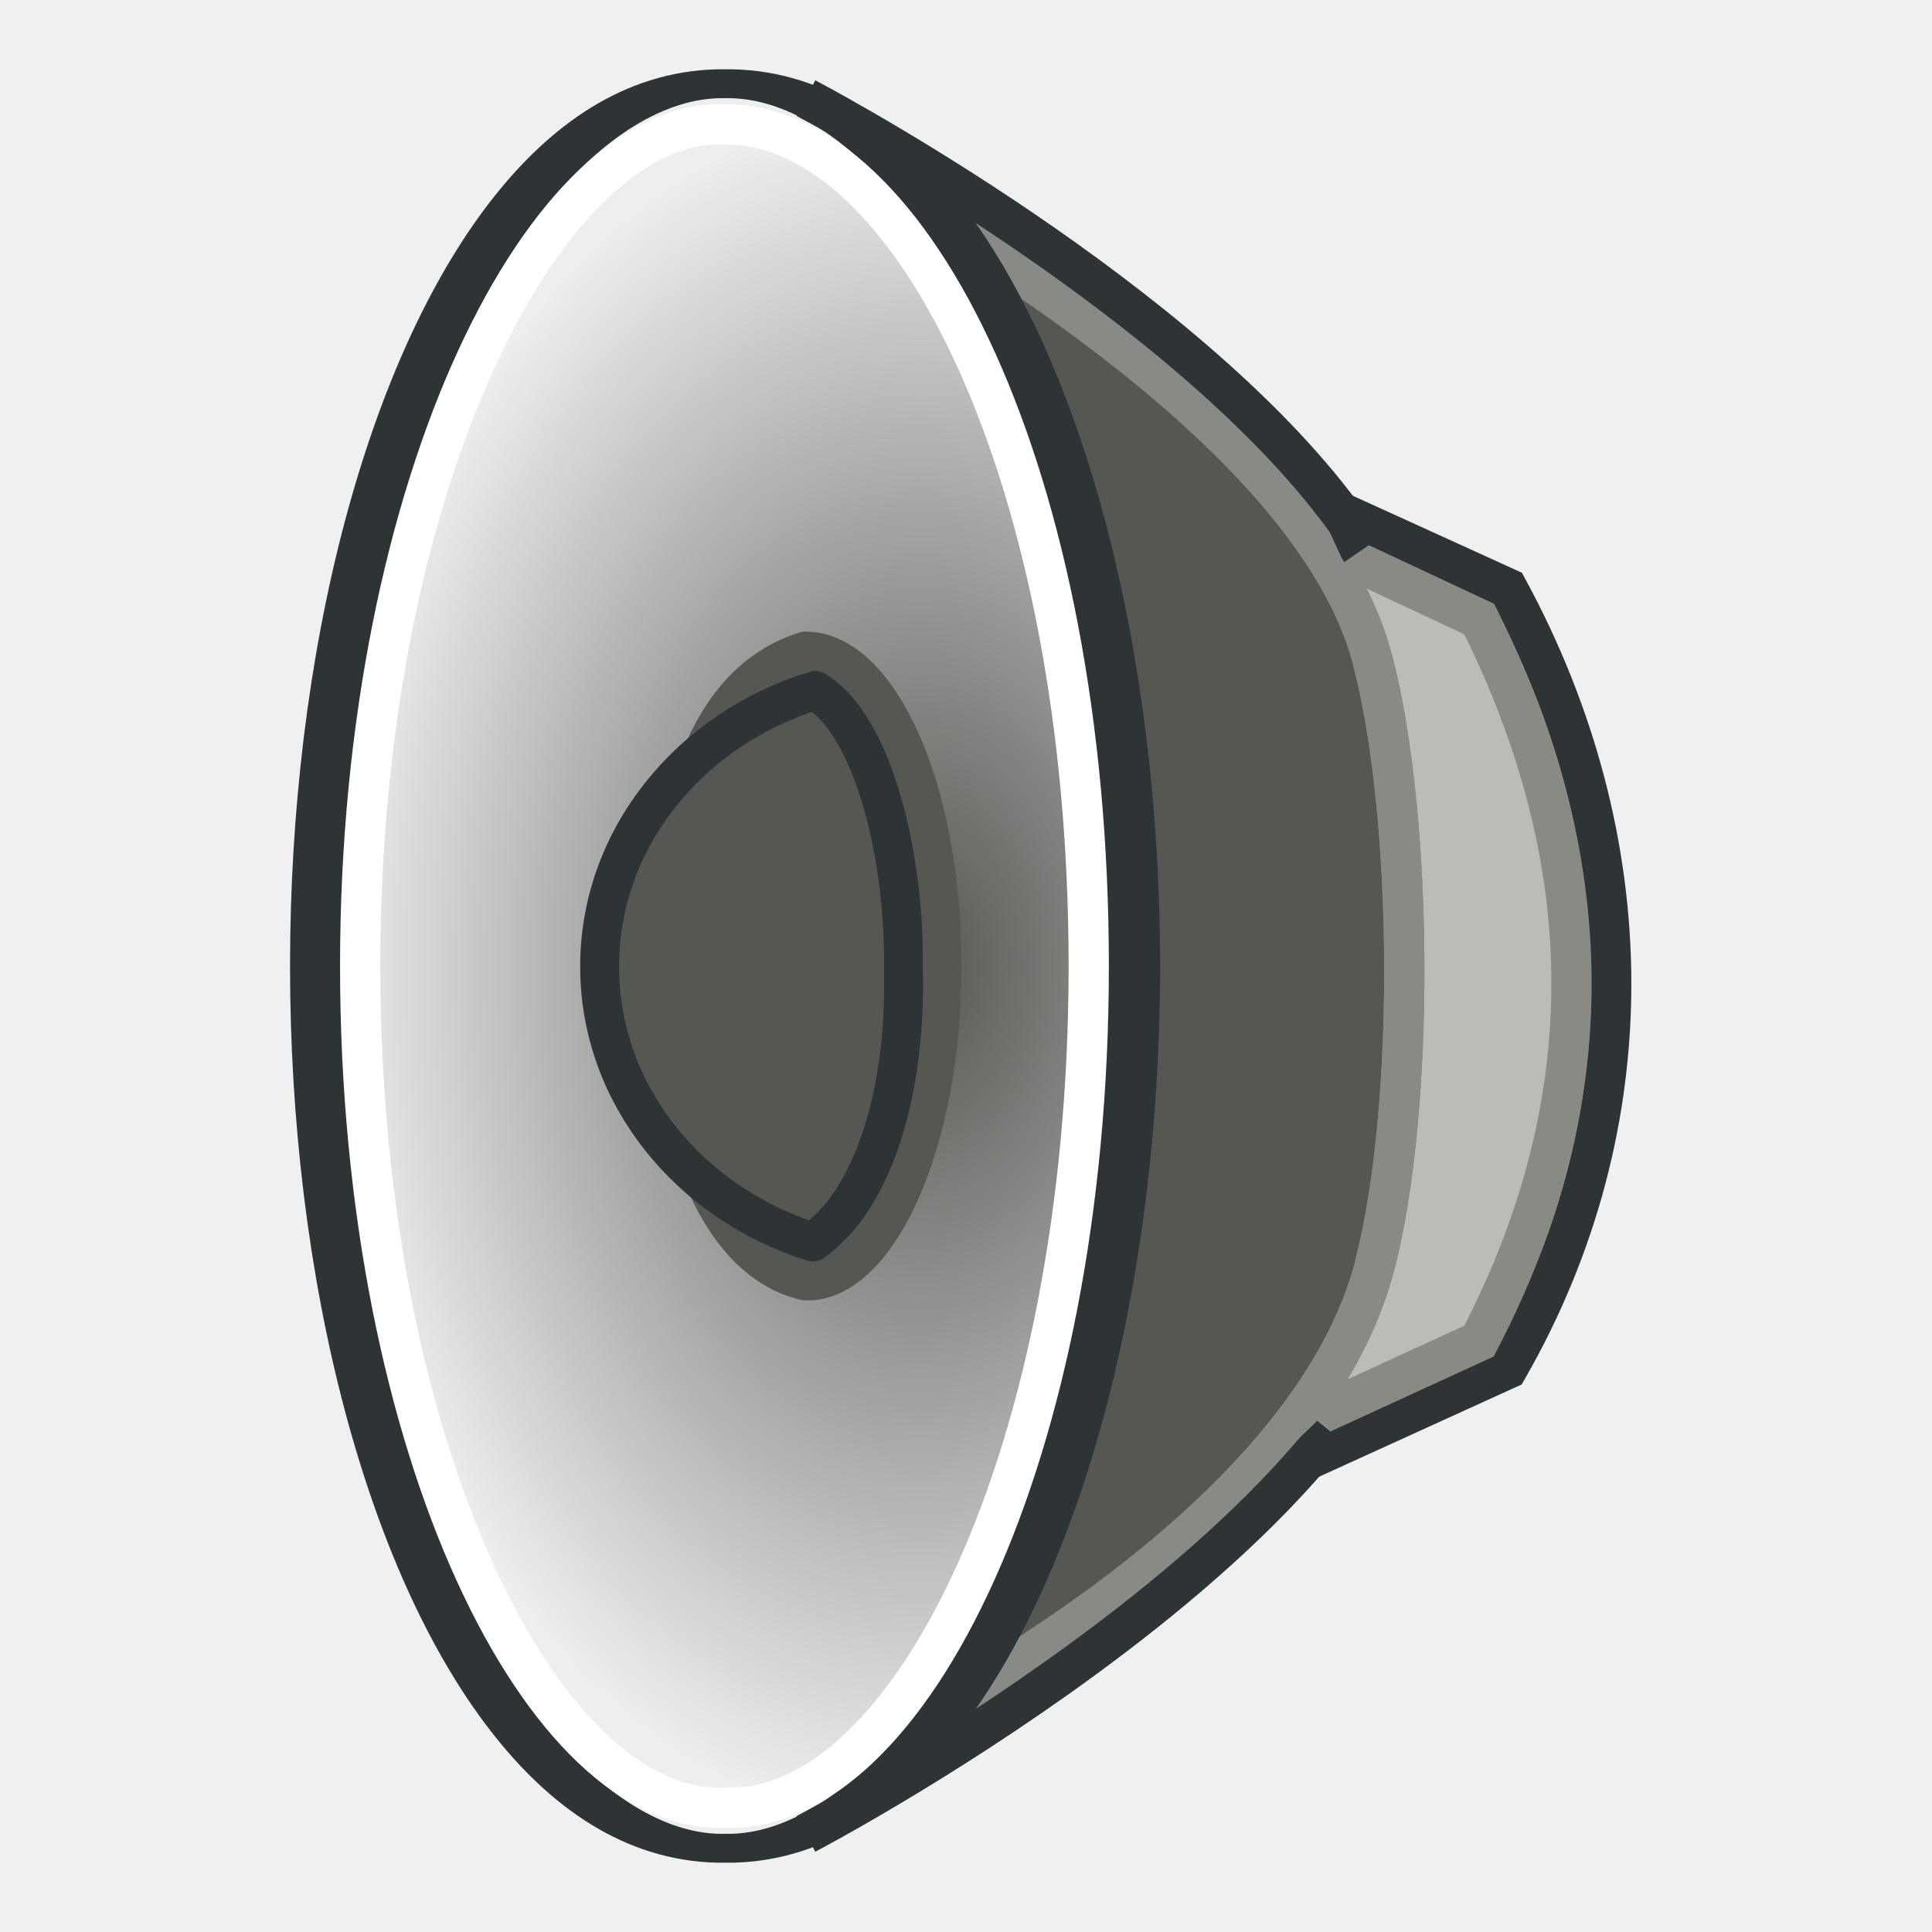
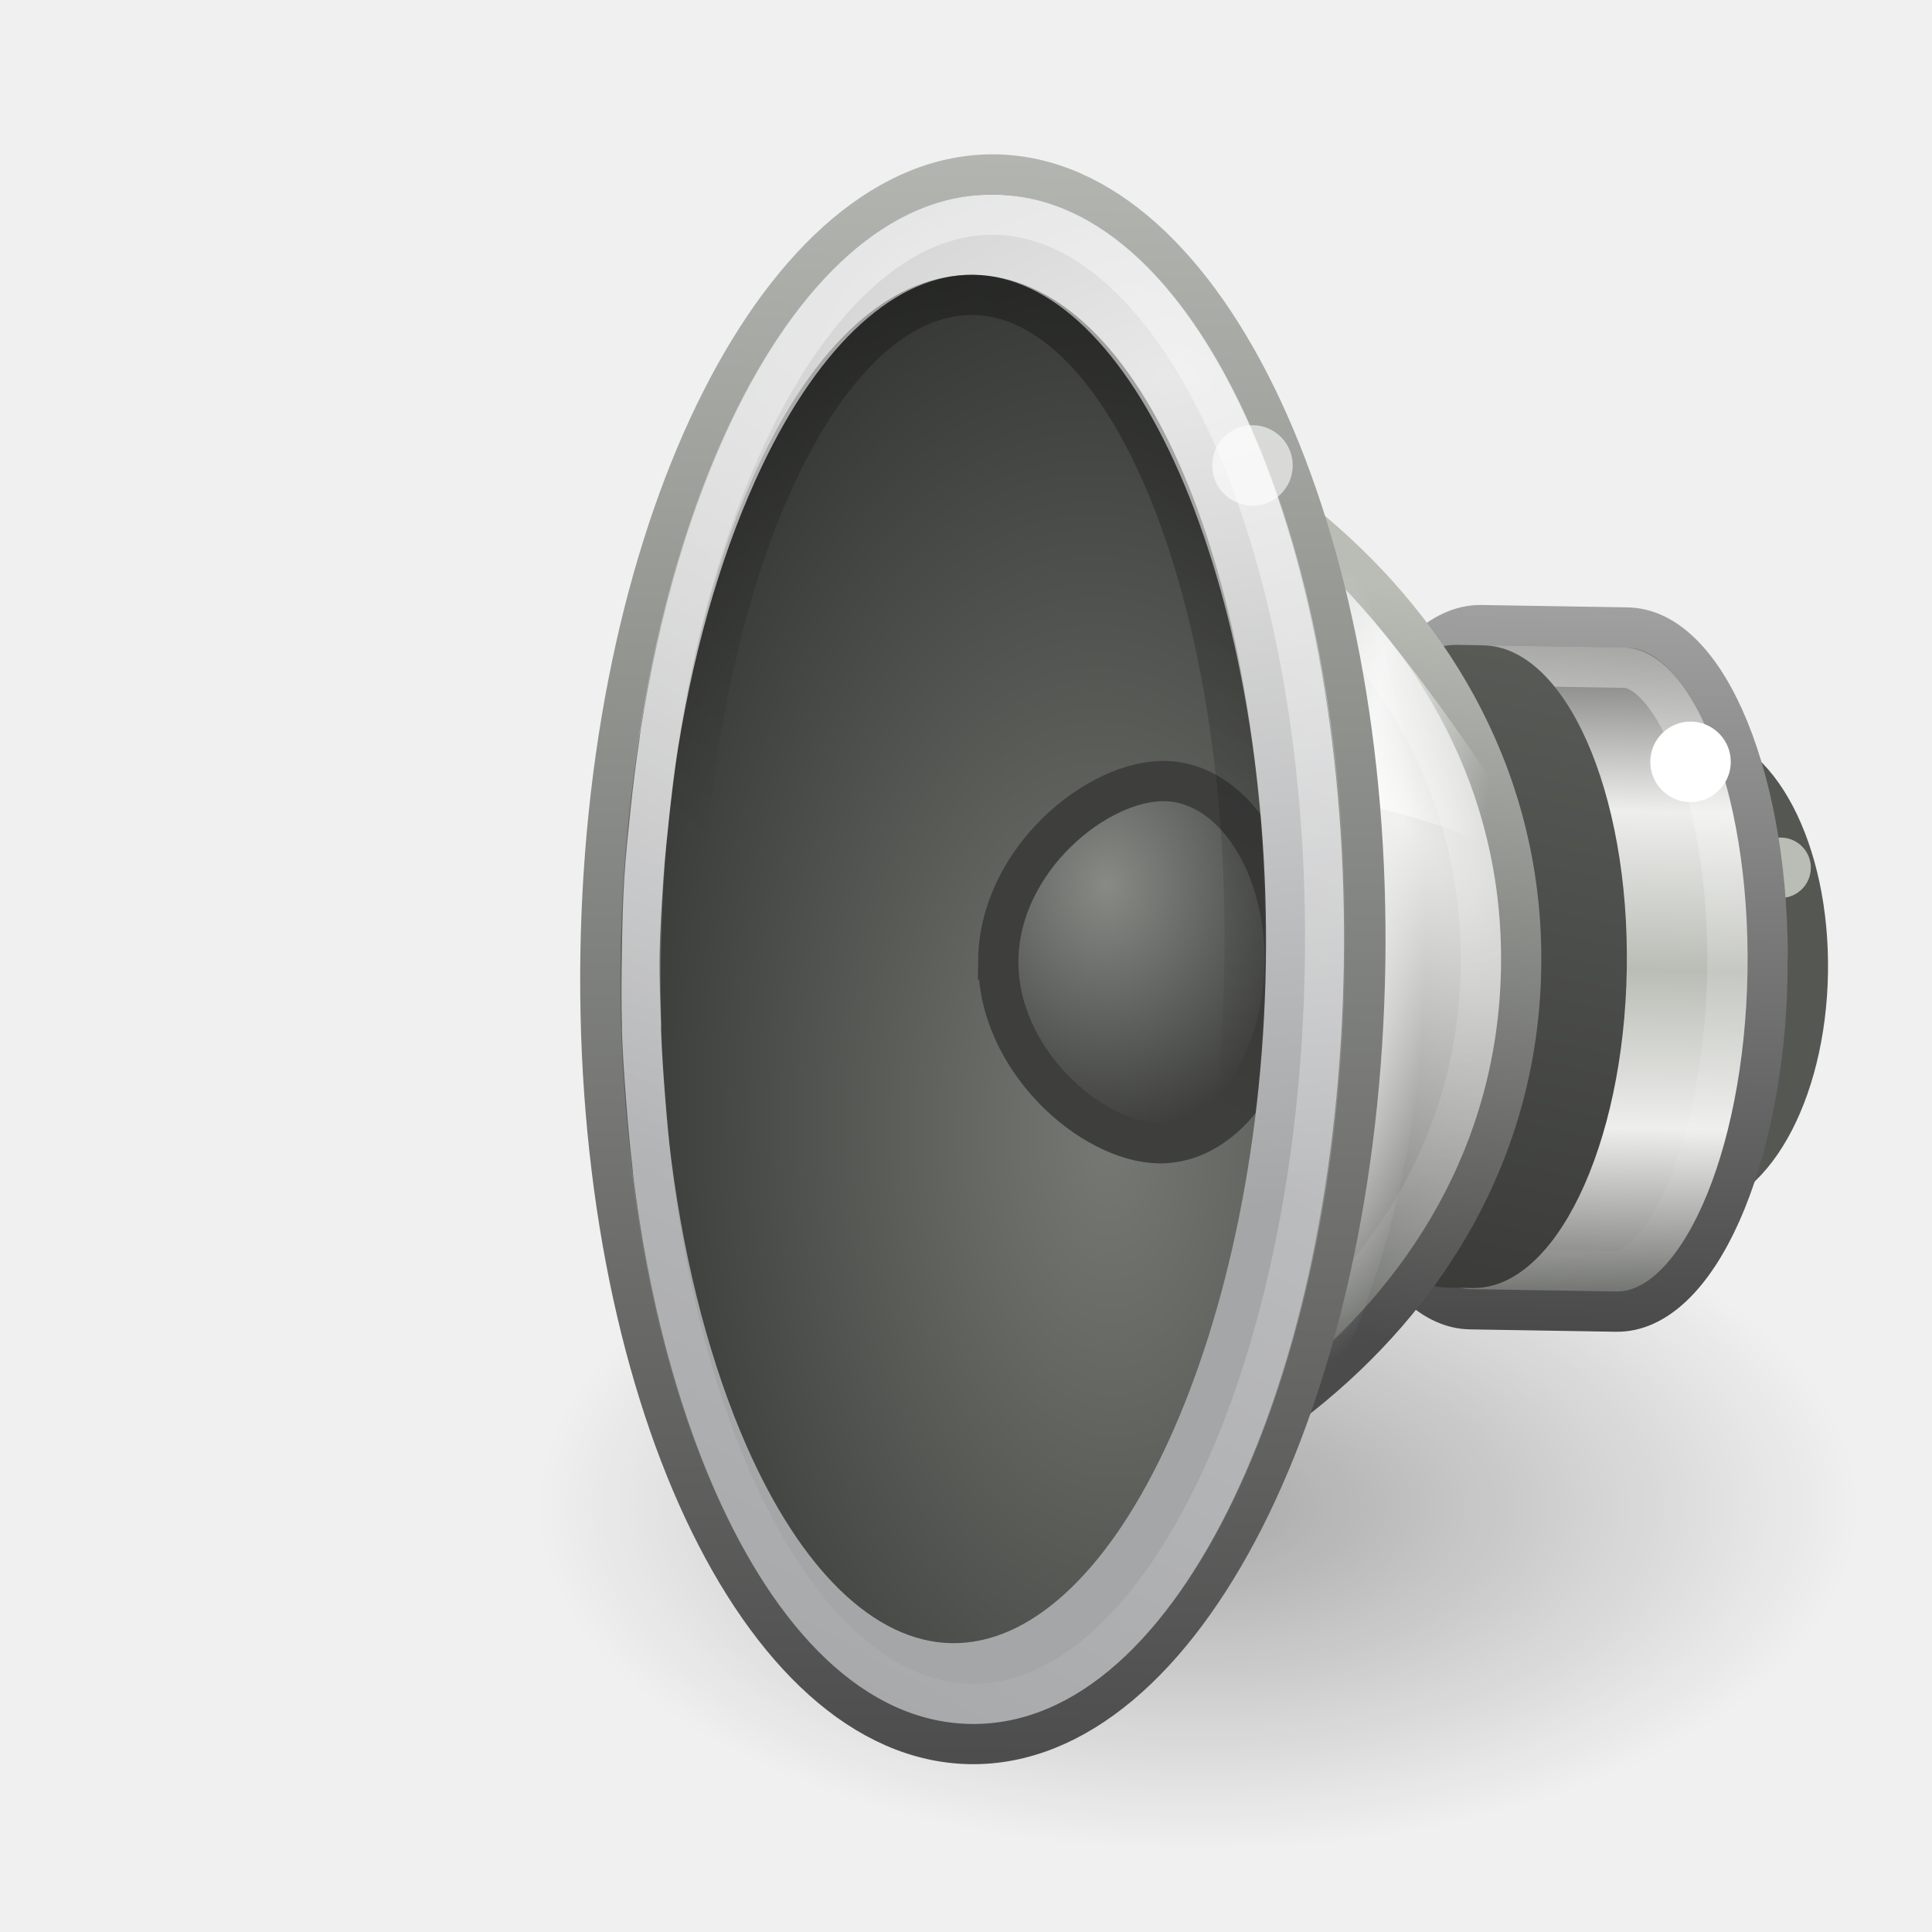
- <svg xmlns="http://www.w3.org/2000/svg" xmlns:xlink="http://www.w3.org/1999/xlink" width="48" height="48" id="svg2643" version="1.0">
-   <defs id="defs2645">
-     <linearGradient id="linearGradient4389">
-       <stop style="stop-color:#555753;stop-opacity:1;" offset="0" id="stop4391" />
-       <stop id="stop4393" offset="1" style="stop-color:#eeeeec;stop-opacity:1;" />
+ <svg xmlns="http://www.w3.org/2000/svg" xmlns:xlink="http://www.w3.org/1999/xlink" viewBox="0 0 48 48" id="svg6476" height="48" width="48" version="1.0">
+   <defs id="defs6478">
+     <linearGradient id="linearGradient17123">
+       <stop offset="0" style="stop-color:#000000;stop-opacity:1" id="stop17125" />
+       <stop offset="1" style="stop-color:#000000;stop-opacity:0" id="stop17127" />
    </linearGradient>
-     <linearGradient id="linearGradient4325">
-       <stop id="stop4327" offset="0" style="stop-color:#2e3436;stop-opacity:1;" />
-       <stop style="stop-color:#eeeeec;stop-opacity:1;" offset="1" id="stop4329" />
+     <linearGradient id="linearGradient6700">
+       <stop offset="0" style="stop-color:#ffffff;stop-opacity:1" id="stop6702" />
+       <stop offset="1" style="stop-color:#ffffff;stop-opacity:0" id="stop6704" />
    </linearGradient>
-     <linearGradient id="linearGradient21608">
-       <stop style="stop-color:#888a85;stop-opacity:1" offset="0" id="stop21610" />
-       <stop style="stop-color:#2e3436;stop-opacity:1" offset="1" id="stop21612" />
+     <linearGradient id="linearGradient6628">
+       <stop offset="0" style="stop-color:#000000;stop-opacity:1" id="stop6630" />
+       <stop offset="1" style="stop-color:#000000;stop-opacity:0" id="stop6632" />
    </linearGradient>
-     <linearGradient id="linearGradient15341">
-       <stop style="stop-color:#888a85;stop-opacity:1" offset="0" id="stop15343" />
-       <stop style="stop-color:#555753;stop-opacity:1" offset="1" id="stop15345" />
+     <linearGradient id="linearGradient3844">
+       <stop offset="0" style="stop-color:#e8e8e8;stop-opacity:1" id="stop3846" />
+       <stop offset="1" style="stop-color:#a5a6a8;stop-opacity:1" id="stop3848" />
    </linearGradient>
-     <linearGradient id="linearGradient6371">
-       <stop style="stop-color:#888a85;stop-opacity:1" offset="0" id="stop6373" />
-       <stop style="stop-color:#d3d7cf;stop-opacity:1;" offset="1" id="stop6375" />
+     <linearGradient id="linearGradient6589-510-471-936">
+       <stop offset="0" style="stop-color:#878a85;stop-opacity:1" id="stop5849" />
+       <stop offset="1" style="stop-color:#3e3f3d;stop-opacity:1" id="stop5851" />
    </linearGradient>
-     <linearGradient id="linearGradient10872">
-       <stop id="stop10874" offset="0" style="stop-color:#888a85;stop-opacity:1" />
-       <stop style="stop-color:#9e9e92;stop-opacity:1;" offset="0.253" id="stop10876" />
-       <stop id="stop10878" offset="1" style="stop-color:#555753;stop-opacity:1" />
+     <linearGradient id="linearGradient6643">
+       <stop offset="0" style="stop-color:#4c4c4c;stop-opacity:1" id="stop6645" />
+       <stop offset="1" style="stop-color:#d3d7cf;stop-opacity:1" id="stop6647" />
    </linearGradient>
-     <linearGradient id="linearGradient5254">
-       <stop id="stop5256" offset="0" style="stop-color:#707469;stop-opacity:1;" />
-       <stop id="stop5258" offset="1" style="stop-color:#2e3335;stop-opacity:1;" />
+     <linearGradient id="linearGradient4718">
+       <stop offset="0" style="stop-color:#767973;stop-opacity:1" id="stop4720" />
+       <stop offset="1" style="stop-color:#202120;stop-opacity:1" id="stop4722" />
    </linearGradient>
-     <linearGradient id="linearGradient10055">
-       <stop style="stop-color:#bebebe;stop-opacity:1;" offset="0" id="stop10057" />
-       <stop id="stop10061" offset="0.375" style="stop-color:#e8e8e8;stop-opacity:1;" />
-       <stop style="stop-color:#5c5c5c;stop-opacity:1;" offset="1" id="stop10059" />
+     <linearGradient id="linearGradient6573">
+       <stop offset="0" style="stop-color:#ffffff;stop-opacity:1" id="stop6575" />
+       <stop offset="1" style="stop-color:#ffffff;stop-opacity:0" id="stop6577" />
    </linearGradient>
-     <linearGradient id="linearGradient4841">
-       <stop id="stop4843" offset="0" style="stop-color:#babdb6;stop-opacity:1;" />
-       <stop style="stop-color:#fcaf3e;stop-opacity:0.941;" offset="0" id="stop4845" />
-       <stop id="stop4847" offset="1" style="stop-color:#babdb6;stop-opacity:1;" />
-       <stop style="stop-color:#eeeeec;stop-opacity:1;" offset="1" id="stop4849" />
+     <linearGradient id="linearGradient6379">
+       <stop offset="0" style="stop-color:#ffffff;stop-opacity:0" id="stop6381" />
+       <stop offset="0.5" style="stop-color:#ffffff;stop-opacity:1" id="stop21606" />
+       <stop offset="1" style="stop-color:#ffffff;stop-opacity:0" id="stop6383" />
    </linearGradient>
-     <linearGradient id="linearGradient4809">
-       <stop style="stop-color:#babdb6;stop-opacity:1;" offset="0" id="stop4811" />
-       <stop id="stop4813" offset="0" style="stop-color:#ad7fa8;stop-opacity:1;" />
-       <stop style="stop-color:#babdb6;stop-opacity:1;" offset="1" id="stop4815" />
-       <stop id="stop4817" offset="1" style="stop-color:#eeeeec;stop-opacity:1;" />
+     <linearGradient id="linearGradient6651">
+       <stop offset="0" style="stop-color:#ffffff;stop-opacity:1" id="stop6653" />
+       <stop offset="1" style="stop-color:#ffffff;stop-opacity:0" id="stop6655" />
    </linearGradient>
-     <linearGradient id="linearGradient3345">
-       <stop id="stop3347" offset="0" style="stop-color:#babdb6;stop-opacity:1;" />
-       <stop style="stop-color:#729fcf;stop-opacity:1;" offset="0" id="stop3351" />
-       <stop id="stop3355" offset="1" style="stop-color:#babdb6;stop-opacity:1;" />
-       <stop style="stop-color:#eeeeec;stop-opacity:1;" offset="1" id="stop3349" />
+     <linearGradient id="linearGradient5292">
+       <stop offset="0" style="stop-color:#4b4b4b;stop-opacity:1" id="stop5294" />
+       <stop offset="1" style="stop-color:#babdb6;stop-opacity:1" id="stop5296" />
    </linearGradient>
-     <linearGradient id="linearGradient3223">
-       <stop style="stop-color:#eeeeec;stop-opacity:1;" offset="0" id="stop3225" />
-       <stop style="stop-color:#babdb6;stop-opacity:1;" offset="1" id="stop3227" />
+     <linearGradient id="linearGradient6633">
+       <stop offset="0" style="stop-color:#eeeeec;stop-opacity:1" id="stop6635" />
+       <stop offset="1" style="stop-color:#61635f;stop-opacity:1" id="stop6637" />
    </linearGradient>
-     <linearGradient id="linearGradient3503">
-       <stop style="stop-color:#babdb6;stop-opacity:1;" offset="0" id="stop3239" />
-       <stop id="stop3507" offset="1" style="stop-color:#eeeeec;stop-opacity:1;" />
+     <linearGradient id="linearGradient6546-397-668-696-989">
+       <stop offset="0" style="stop-color:#383937;stop-opacity:1" id="stop4870" />
+       <stop offset="1" style="stop-color:#595b57;stop-opacity:1" id="stop4872" />
    </linearGradient>
-     <radialGradient xlink:href="#linearGradient3503" id="radialGradient3501" cx="22.276" cy="32.249" fx="22.276" fy="32.249" r="20.319" gradientTransform="matrix(1,0,0,0.2366258,0,24.61794)" gradientUnits="userSpaceOnUse" />
-     <radialGradient xlink:href="#linearGradient3503" id="radialGradient3500" gradientUnits="userSpaceOnUse" gradientTransform="matrix(1,0,0,0.2366258,0,24.61794)" cx="22.276" cy="32.249" fx="22.276" fy="32.249" r="20.319" />
-     <radialGradient xlink:href="#linearGradient3503" id="radialGradient3232" gradientUnits="userSpaceOnUse" gradientTransform="matrix(-1.053831,-6.3027391e-8,1.2877417e-8,-0.7232676,47.47493,42.42039)" cx="22.276" cy="21.52" fx="22.276" fy="21.52" r="20.319" spreadMethod="reflect" />
-     <radialGradient xlink:href="#linearGradient3503" id="radialGradient5689" gradientUnits="userSpaceOnUse" gradientTransform="matrix(-1.046908,0,0,0.4796469,270.3786,38.42767)" cx="22.276" cy="32.249" fx="22.276" fy="32.249" r="20.319" />
-     <radialGradient xlink:href="#linearGradient4325" id="radialGradient4359" gradientUnits="userSpaceOnUse" gradientTransform="matrix(-1.053831,-6.3027391e-8,1.2877417e-8,-0.7232676,-52.44726,-106.1479)" spreadMethod="pad" cx="22.276" cy="21.099" fx="22.276" fy="21.099" r="20.319" />
-     <radialGradient xlink:href="#linearGradient3503" id="radialGradient5015" gradientUnits="userSpaceOnUse" gradientTransform="matrix(-1.053831,-6.3027391e-8,1.2877417e-8,-0.7232676,42.72008,-107.8985)" spreadMethod="pad" cx="22.276" cy="21.52" fx="22.276" fy="21.52" r="20.319" />
-     <radialGradient xlink:href="#linearGradient3503" id="radialGradient5062" gradientUnits="userSpaceOnUse" gradientTransform="matrix(-1.053831,-6.3027391e-8,1.2877417e-8,-0.7232676,98.72007,-107.8985)" spreadMethod="pad" cx="22.276" cy="21.52" fx="22.276" fy="21.52" r="20.319" />
-     <radialGradient xlink:href="#linearGradient4325" id="radialGradient5064" gradientUnits="userSpaceOnUse" gradientTransform="matrix(-1.053831,-6.3027391e-8,1.2877417e-8,-0.7232676,98.72007,-107.8985)" spreadMethod="pad" cx="22.276" cy="21.099" fx="22.276" fy="21.099" r="20.319" />
-     <radialGradient xlink:href="#linearGradient4389" id="radialGradient5110" gradientUnits="userSpaceOnUse" gradientTransform="matrix(-1.053831,-6.3027391e-8,1.2877417e-8,-0.7232676,142.7201,-107.8985)" spreadMethod="pad" cx="22.276" cy="21.099" fx="22.276" fy="21.099" r="20.319" />
-     <radialGradient xlink:href="#linearGradient4389" id="radialGradient3863" gradientUnits="userSpaceOnUse" gradientTransform="matrix(-1.053831,-6.3027391e-8,1.2877417e-8,-0.7232676,92.72007,-107.8985)" spreadMethod="pad" cx="22.276" cy="21.099" fx="22.276" fy="21.099" r="20.319" />
-     <radialGradient xlink:href="#linearGradient4389" id="radialGradient3865" gradientUnits="userSpaceOnUse" gradientTransform="matrix(-1.053831,-6.3027391e-8,1.2877417e-8,-0.7232676,92.72007,-107.8985)" spreadMethod="pad" cx="22.276" cy="21.099" fx="22.276" fy="21.099" r="20.319" />
-     <radialGradient xlink:href="#linearGradient4389" id="radialGradient3906" gradientUnits="userSpaceOnUse" gradientTransform="matrix(-1.053831,-6.3027391e-8,1.2877417e-8,-0.7232676,92.72007,-107.8985)" spreadMethod="pad" cx="22.276" cy="21.099" fx="22.276" fy="21.099" r="20.319" />
-     <radialGradient xlink:href="#linearGradient4389" id="radialGradient7260" gradientUnits="userSpaceOnUse" gradientTransform="matrix(-1.053831,-6.3027391e-8,1.2877417e-8,-0.7232676,47.51657,40.37876)" spreadMethod="pad" cx="22.276" cy="21.099" fx="22.276" fy="21.099" r="20.319" />
+     <linearGradient id="linearGradient6531">
+       <stop offset="0" style="stop-color:#ffffff;stop-opacity:1" id="stop6533" />
+       <stop offset="1" style="stop-color:#ffffff;stop-opacity:0" id="stop6535" />
+     </linearGradient>
+     <linearGradient id="linearGradient3858">
+       <stop offset="0" style="stop-color:#a0a0a0;stop-opacity:1" id="stop3860" />
+       <stop offset="1" style="stop-color:#4a4a4a;stop-opacity:1" id="stop3862" />
+     </linearGradient>
+     <linearGradient id="linearGradient5262">
+       <stop offset="0" style="stop-color:#babdb6;stop-opacity:1" id="stop5264" />
+       <stop offset="0.437" style="stop-color:#eeeeec;stop-opacity:1" id="stop5266" />
+       <stop offset="1" style="stop-color:#555753;stop-opacity:1" id="stop5268" />
+     </linearGradient>
+     <radialGradient gradientTransform="matrix(-1.536591,0,0,0.7999924,44.95418,7.953973)" gradientUnits="userSpaceOnUse" xlink:href="#linearGradient17123" id="radialGradient2484" fy="36.863" fx="11.402" r="10.695" cy="36.863" cx="11.402" />
+     <linearGradient gradientTransform="matrix(-1.096632,-0.01771301,-0.01803926,1.116835,50.28695,-6.921553)" gradientUnits="userSpaceOnUse" xlink:href="#linearGradient6700" id="linearGradient2518" y2="46.259" x2="29.694" y1="21.27" x1="16.79" />
+     <linearGradient gradientTransform="matrix(-0.903108,-0.01458715,-0.01608909,0.9960965,44.84606,-3.63541)" gradientUnits="userSpaceOnUse" xlink:href="#linearGradient6628" id="linearGradient2522" y2="26.354" x2="29.893" y1="12.159" x1="23.238" />
+     <radialGradient gradientTransform="matrix(-3.987999,0.05259819,0.04086024,-2.529706,147.2701,114.6096)" gradientUnits="userSpaceOnUse" xlink:href="#linearGradient3844" id="radialGradient2525" fy="42.261" fx="30.685" r="8.228" cy="42.261" cx="30.685" />
+     <radialGradient gradientTransform="matrix(-1.309223,-0.02114677,-0.02520207,1.56029,53.02332,-9.456514)" gradientUnits="userSpaceOnUse" xlink:href="#linearGradient6589-510-471-936" id="radialGradient2528" fy="20.434" fx="20.884" r="4" cy="20.434" cx="20.884" />
+     <radialGradient gradientTransform="matrix(-2.094629,0.06935096,0.1209478,3.677939,70.05799,-84.44546)" gradientUnits="userSpaceOnUse" xlink:href="#linearGradient4718" id="radialGradient2531" fy="30.233" fx="23.165" r="8.189" cy="30.233" cx="23.165" />
+     <linearGradient gradientTransform="matrix(-1.225646,-0.01979688,-0.01901434,1.177205,53.5718,-8.555509)" gradientUnits="userSpaceOnUse" xlink:href="#linearGradient6643" id="linearGradient2533" y2="0.31" x2="33.431" y1="45.052" x1="33.431" />
+     <linearGradient gradientTransform="matrix(-0.9032913,-0.01459006,-0.01406615,0.8708542,41.55055,4.983276)" gradientUnits="userSpaceOnUse" xlink:href="#linearGradient6573" id="linearGradient2536" y2="35.458" x2="11.324" y1="4.811" x1="19.24" />
+     <linearGradient gradientTransform="matrix(-0.6665798,-0.01076669,-0.01615005,0.9998695,42.49417,-0.8409541)" gradientUnits="userSpaceOnUse" xlink:href="#linearGradient6379" id="linearGradient2539" y2="21.75" x2="11.438" y1="20.334" x1="20.226" />
+     <radialGradient gradientTransform="matrix(0.3217342,0.00519671,0.02079234,-1.287278,22.31825,58.67044)" gradientUnits="userSpaceOnUse" xlink:href="#linearGradient6651" id="radialGradient2542" fy="27.053" fx="23.987" r="7.75" cy="27.053" cx="23.987" />
+     <radialGradient gradientTransform="matrix(-0.7215875,0.5105606,0.908924,1.193324,22.07189,-6.879863)" gradientUnits="userSpaceOnUse" xlink:href="#linearGradient6633" id="radialGradient2545" fy="18.817" fx="9.32" r="12.5" cy="18.817" cx="9.32" />
+     <linearGradient gradientTransform="matrix(-0.9113395,-0.01472014,-0.01419247,0.8786732,41.70222,4.813647)" gradientUnits="userSpaceOnUse" xlink:href="#linearGradient5292" id="linearGradient2547" y2="12.064" x2="4.643" y1="33.047" x1="7.75" />
+     <linearGradient gradientTransform="matrix(-0.9998696,-0.01615006,-0.01615006,0.9998696,114.4363,3.321449)" gradientUnits="userSpaceOnUse" xlink:href="#linearGradient6546-397-668-696-989" id="linearGradient2550" y2="14" x2="77.125" y1="31.561" x1="80.693" />
+     <linearGradient gradientTransform="matrix(-0.8936334,-0.01443412,-0.01615005,0.9998695,43.18,2.170515)" gradientUnits="userSpaceOnUse" xlink:href="#linearGradient6531" id="linearGradient2553" y2="30.001" x2="5.101" y1="14.051" x1="9.883" />
+     <linearGradient spreadMethod="reflect" gradientTransform="matrix(-0.00739407,0.4577748,0.4322296,0.00698141,57.07212,-22.46882)" gradientUnits="userSpaceOnUse" xlink:href="#linearGradient5262" id="linearGradient2556" y2="-41.092" x2="82.681" y1="-41.092" x1="102.357" />
+     <linearGradient gradientTransform="matrix(-0.01615006,0.9998696,0.9998696,0.01615006,29.37024,-69.48784)" gradientUnits="userSpaceOnUse" xlink:href="#linearGradient3858" id="linearGradient2558" y2="8.293" x2="102.426" y1="8.293" x1="84.426" />
  </defs>
-   <g id="layer1">
-     <g id="g7248" transform="matrix(0,-1,-1,0,47.95837,48.04163)">
-       <path id="path5365" d="M 14.033,10.506 C 20.104,7.024 27.176,7.114 33.426,10.506 L 35.426,14.899 L 12.033,14.899 L 14.033,10.506 z" style="fill:#babdb6;fill-opacity:1;fill-rule:nonzero;stroke:#2e3436;stroke-width:1;stroke-linecap:butt;stroke-linejoin:miter;marker:none;marker-start:none;marker-mid:none;marker-end:none;stroke-miterlimit:4;stroke-dashoffset:0;stroke-opacity:1;visibility:visible;display:inline;overflow:visible;enable-background:accumulate" />
-       <path d="M 45.604,27.935 C 45.604,27.935 41.057,19.248 35.743,14.996 C 35.532,14.827 35.32,14.666 35.108,14.512 C 34.606,14.149 34.098,13.829 33.588,13.564 C 33.019,13.268 32.448,13.039 31.877,12.892 C 27.994,11.872 20.161,11.829 16.288,12.846 C 15.448,13.065 14.606,13.457 13.776,13.978 C 13.15,14.369 12.531,14.833 11.925,15.35 C 10.053,16.943 8.296,19.038 6.817,21.06 C 4.22,24.609 2.479,27.935 2.479,27.935" style="fill:#babdb6;fill-opacity:1;fill-rule:evenodd;stroke:none;stroke-width:1px;stroke-linecap:butt;stroke-linejoin:miter;stroke-opacity:1" id="path5367" />
-       <path style="fill:none;fill-opacity:1;fill-rule:nonzero;stroke:#888a83;stroke-width:1;stroke-linecap:butt;stroke-linejoin:miter;marker:none;marker-start:none;marker-mid:none;marker-end:none;stroke-miterlimit:4;stroke-dashoffset:0;stroke-opacity:1;visibility:visible;display:inline;overflow:visible;enable-background:accumulate" d="M 12.534,15.979 L 14.722,11.213 C 19.983,8.47 25.942,7.846 32.661,11.207 L 34.629,15.411" id="path5369" />
-       <path d="M 44.709,28.524 C 44.709,28.524 38.401,15.595 31.638,13.856 C 27.755,12.836 20.453,12.793 16.58,13.81 C 9.735,15.595 4.74,26.274 4.74,26.274" style="fill:#555753;fill-opacity:1;fill-rule:evenodd;stroke:#888a85;stroke-width:1px;stroke-linecap:butt;stroke-linejoin:miter;stroke-opacity:1" id="path5371" />
-       <path transform="matrix(1.046908,0,0,2.027027,0.7198796,-35.40961)" d="M 43.214,32.241 A 20.938,4.955 0 1 1 1.339,32.241 A 20.938,4.955 0 1 1 43.214,32.241 z" id="path5373" style="fill:#eeeeec;fill-opacity:1;fill-rule:nonzero;stroke:#2e3436;stroke-width:0.686;stroke-linecap:butt;stroke-linejoin:miter;marker:none;marker-start:none;marker-mid:none;marker-end:none;stroke-miterlimit:4;stroke-dasharray:none;stroke-dashoffset:0;stroke-opacity:1;visibility:visible;display:inline;overflow:visible;enable-background:accumulate" />
-       <path style="fill:url(#radialGradient7260);fill-opacity:1;fill-rule:nonzero;stroke:#ffffff;stroke-width:1;stroke-linecap:butt;stroke-linejoin:miter;marker:none;marker-start:none;marker-mid:none;marker-end:none;stroke-miterlimit:4;stroke-dashoffset:0;stroke-opacity:1;visibility:visible;display:inline;overflow:visible;enable-background:accumulate" d="M 44.951,29.944 C 45.141,34.352 36.141,39.01 24.042,39.01 C 11.942,39.01 2.911,34.415 3.132,29.944 C 2.943,25.378 11.942,20.909 24.042,20.909 C 36.141,20.909 44.983,25.283 44.951,29.944 z" id="path5375" />
-       <path style="fill:none;fill-opacity:1;fill-rule:nonzero;stroke:#555753;stroke-width:1;stroke-linecap:butt;stroke-linejoin:miter;marker:none;marker-start:none;marker-mid:none;marker-end:none;stroke-miterlimit:4;stroke-dasharray:none;stroke-dashoffset:0;stroke-opacity:1;visibility:visible;display:inline;overflow:visible;enable-background:accumulate" d="M 31.849,27.944 C 31.175,30.132 28.56,31.329 24.042,31.329 C 19.523,31.329 16.693,29.952 16.234,27.944 C 16.163,26.239 19.523,24.57 24.042,24.57 C 28.56,24.57 31.861,26.204 31.849,27.944 z" id="path5377" />
-       <path style="fill:#555753;fill-opacity:1;fill-rule:nonzero;stroke:#2e3436;stroke-width:0.966;stroke-linecap:butt;stroke-linejoin:round;marker:none;marker-start:none;marker-mid:none;marker-end:none;stroke-miterlimit:4;stroke-dashoffset:0;stroke-opacity:1;visibility:visible;display:inline;overflow:visible;enable-background:accumulate" d="M 17.184,27.765 C 18.154,30.844 20.853,33.061 24.027,33.061 C 27.222,33.061 29.934,30.816 30.889,27.707 C 29.988,26.207 26.608,25.471 23.998,25.514 C 20.694,25.428 18.142,26.373 17.184,27.765 z" id="path5379" />
-       <path id="path5381" style="fill:none;fill-opacity:1;fill-rule:evenodd;stroke:#2e3436;stroke-width:1px;stroke-linecap:butt;stroke-linejoin:miter;stroke-opacity:1" d="M 12.429,14.847 C 12.302,14.95 12.051,15.243 11.925,15.35 C 10.053,16.943 8.296,19.038 6.817,21.06 C 4.22,24.609 2.479,27.935 2.479,27.935 M 45.604,27.935 C 45.604,27.935 41.057,19.248 35.743,14.996 C 35.532,14.827 35.32,14.666 35.108,14.512 C 35.007,14.439 34.459,14.219 34.358,14.15" />
-       <path id="path5383" style="fill:none;fill-opacity:1;fill-rule:evenodd;stroke:#888a85;stroke-width:1px;stroke-linecap:butt;stroke-linejoin:miter;stroke-opacity:1" d="M 31.638,13.856 C 27.755,12.836 20.453,12.793 16.58,13.81" />
-     </g>
+   <g transform="translate(2.325792)" id="g4752">
+     <path d="m 11,37.444 c 0,4.725 7.358,8.556 16.434,8.556 9.076,0 16.434,-3.831 16.434,-8.556 0,-4.725 -7.358,-8.556 -16.434,-8.556 C 18.358,28.888 11,32.719 11,37.444 Z" id="path16236" style="display:inline;opacity:0.3;fill:url(#radialGradient2484);fill-opacity:1;stroke:none" />
+     <path d="m 36.591,24.067 c -0.049,3.037 1.254,5.521 2.911,5.548 1.657,0.027 3.039,-2.414 3.088,-5.451 0.049,-3.037 -1.254,-5.521 -2.911,-5.548 -1.657,-0.027 -3.039,2.414 -3.088,5.451 z" id="path5330" style="fill:#2e3436;fill-opacity:1;stroke:#555753;stroke-width:1;stroke-linecap:round;stroke-linejoin:miter;stroke-miterlimit:4;stroke-dasharray:none;stroke-dashoffset:0;stroke-opacity:1" />
+     <path d="m 41.164,21.547 c -0.007,0.414 0.324,0.755 0.738,0.762 0.414,0.007 0.755,-0.324 0.762,-0.738 0.007,-0.414 -0.324,-0.755 -0.738,-0.762 -0.414,-0.007 -0.755,0.324 -0.762,0.738 z" id="path6659" style="display:inline;fill:#babdb6;fill-opacity:1;stroke:none" />
+     <path d="m 38.103,15.59 c 2.001,0.032 3.563,3.866 3.487,8.557 -0.076,4.691 -1.761,8.473 -3.762,8.44 l -3.625,-0.059 c -2.001,-0.032 -3.563,-3.866 -3.487,-8.557 0.076,-4.691 1.761,-8.473 3.762,-8.44 z" id="path2766" style="display:inline;overflow:visible;visibility:visible;fill:url(#linearGradient2556);fill-opacity:1;fill-rule:nonzero;stroke:url(#linearGradient2558);stroke-width:1;stroke-linecap:butt;stroke-linejoin:miter;stroke-miterlimit:4;stroke-dasharray:none;stroke-dashoffset:0;stroke-opacity:1;marker:none;enable-background:accumulate" />
+     <path d="m 38.031,16.589 c 0.47,0.008 1.123,0.564 1.673,1.934 0.55,1.369 0.923,3.391 0.887,5.609 -0.036,2.218 -0.474,4.226 -1.068,5.577 -0.594,1.351 -1.264,1.886 -1.734,1.878 l -3.575,-0.058 c -0.47,-0.008 -1.123,-0.564 -1.673,-1.934 -0.55,-1.369 -0.923,-3.391 -0.887,-5.609 0.036,-2.218 0.474,-4.226 1.068,-5.577 0.594,-1.351 1.264,-1.886 1.734,-1.878 z" id="path5556" style="display:inline;opacity:0.4;fill:none;stroke:url(#linearGradient2553);stroke-width:1;stroke-linecap:round;stroke-linejoin:miter;stroke-miterlimit:4;stroke-dasharray:none;stroke-dashoffset:0;stroke-opacity:1" />
+     <path d="m 34.524,16.033 c 2.04,0.033 3.639,3.636 3.567,8.043 -0.071,4.407 -1.785,7.957 -3.825,7.924 L 33.628,31.989 c -2.04,-0.033 -3.639,-3.636 -3.567,-8.043 0.071,-4.407 1.785,-7.957 3.825,-7.924 z" id="path6556" style="display:inline;fill:url(#linearGradient2550);fill-opacity:1;stroke:none" />
+     <path d="M 35.466,24.049 C 35.317,33.275 26.046,38.399 20.359,38.307 16.422,38.243 13.465,31.698 13.594,23.696 13.723,15.693 16.89,9.247 20.827,9.31 26.515,9.402 35.615,14.823 35.466,24.049 Z" id="path1871" style="fill:url(#radialGradient2545);fill-opacity:1;stroke:url(#linearGradient2547);stroke-width:1;stroke-linecap:round;stroke-linejoin:miter;stroke-miterlimit:4;stroke-dasharray:none;stroke-dashoffset:0;stroke-opacity:1" />
+     <path d="m 12.594,23.679 c -0.152,9.388 4.314,17.072 9.974,17.163 5.66,0.091 10.372,-7.445 10.523,-16.832 C 33.243,14.623 28.778,6.939 23.117,6.847 17.457,6.756 12.746,14.292 12.594,23.679 Z" id="path6649" style="display:inline;fill:url(#radialGradient2542);fill-opacity:1;stroke:none" />
+     <path d="m 28.256,12.229 c 2.56,1.436 5.398,5.361 7.875,9.33 -2.681,-1.17 -5.459,-2.049 -7.971,-1.879 z" id="path6639" style="display:inline;opacity:0.734;fill:url(#linearGradient2539);fill-opacity:1;fill-rule:evenodd;stroke:none" />
+     <path d="m 20.853,10.311 c 2.525,0.041 6.054,1.346 8.834,3.709 2.781,2.362 4.849,5.723 4.779,10.013 -0.069,4.29 -2.245,7.582 -5.1,9.853 -2.855,2.271 -6.424,3.462 -8.949,3.421 -1.429,-0.023 -2.9,-1.304 -4.033,-3.767 -1.133,-2.463 -1.852,-5.971 -1.789,-9.829 0.062,-3.857 0.894,-7.341 2.106,-9.766 1.212,-2.425 2.723,-3.658 4.153,-3.635 z" id="path6567" style="display:inline;opacity:0.4;fill:none;stroke:url(#linearGradient2536);stroke-width:1;stroke-linecap:round;stroke-linejoin:miter;stroke-miterlimit:4;stroke-dasharray:none;stroke-dashoffset:0;stroke-opacity:1" />
+     <path d="m 12.594,23.679 c -0.174,10.768 3.938,19.566 9.184,19.651 5.246,0.085 9.64,-8.576 9.814,-19.344 C 31.766,13.218 27.654,4.42 22.408,4.335 17.162,4.251 12.768,12.911 12.594,23.679 Z" id="path1873" style="fill:url(#radialGradient2531);fill-opacity:1;stroke:url(#linearGradient2533);stroke-width:1;stroke-linecap:round;stroke-linejoin:miter;stroke-miterlimit:4;stroke-dasharray:none;stroke-dashoffset:0;stroke-opacity:1" />
+     <path d="m 22.477,23.839 c -0.04,2.484 2.31,4.538 3.993,4.565 1.683,0.027 3.082,-1.966 3.122,-4.45 0.04,-2.484 -1.293,-4.521 -2.977,-4.549 -1.683,-0.027 -4.098,1.95 -4.139,4.434 z" id="path3672" style="fill:url(#radialGradient2528);fill-opacity:1;stroke:#3e3f3d;stroke-width:1;stroke-linecap:round;stroke-linejoin:miter;stroke-miterlimit:4;stroke-dashoffset:0;stroke-opacity:1" />
+     <path d="m 22.4,4.835 c 2.632,0.043 4.821,2.328 6.345,5.791 1.524,3.463 2.399,8.182 2.316,13.352 -0.083,5.169 -1.111,9.858 -2.746,13.27 -1.635,3.412 -3.896,5.625 -6.529,5.583 -2.632,-0.043 -4.821,-2.328 -6.345,-5.791 -0.952,-2.164 -1.659,-4.839 -2.031,-7.784 -0.012,-0.093 -0.016,-0.188 -0.027,-0.282 -0.067,-0.568 -0.117,-1.134 -0.16,-1.722 -0.042,-0.547 -0.08,-1.094 -0.098,-1.658 -9.62e-4,-0.031 0.002,-0.063 0.002,-0.094 -0.018,-0.596 -0.012,-1.201 -0.002,-1.813 0.01,-0.644 0.021,-1.279 0.062,-1.905 0.035,-0.556 0.095,-1.113 0.152,-1.654 0.061,-0.586 0.13,-1.15 0.215,-1.715 0.015,-0.095 0.02,-0.186 0.036,-0.281 0.467,-2.932 1.259,-5.582 2.281,-7.714 1.635,-3.412 3.896,-5.625 6.529,-5.583 z m -0.532,1.992 c -1.922,-0.031 -3.808,1.704 -5.265,4.759 -0.91,1.909 -1.647,4.309 -2.082,6.999 -0.087,0.538 -0.151,1.093 -0.214,1.653 -0.056,0.525 -0.116,1.052 -0.151,1.592 -0.042,0.62 -0.082,1.235 -0.093,1.874 -0.01,0.596 0.016,1.171 0.034,1.751 0.001,0.041 -0.003,0.084 -0.002,0.125 0.019,0.537 0.058,1.074 0.099,1.596 0.045,0.562 0.091,1.119 0.161,1.659 0.348,2.702 1.007,5.124 1.855,7.062 1.357,3.1 3.187,4.896 5.109,4.927 1.922,0.031 3.808,-1.704 5.265,-4.759 1.457,-3.055 2.463,-7.351 2.54,-12.117 0.077,-4.765 -0.79,-9.092 -2.147,-12.193 C 25.619,8.653 23.79,6.858 21.868,6.827 Z" id="path6605" style="display:inline;fill:url(#radialGradient2525);fill-opacity:1;stroke:none" />
+     <path d="m 14.594,23.712 c -0.147,9.112 2.867,16.548 6.733,16.611 3.865,0.062 7.118,-7.273 7.266,-16.385 C 28.739,14.826 25.725,7.389 21.86,7.327 17.994,7.264 14.741,14.6 14.594,23.712 Z" id="path6615" style="display:inline;opacity:0.3;fill:none;stroke:url(#linearGradient2522);stroke-width:1;stroke-linecap:round;stroke-linejoin:miter;stroke-miterlimit:4;stroke-dasharray:none;stroke-dashoffset:0;stroke-opacity:1" />
+     <path d="m 38.675,18.912 c -0.009,0.552 0.432,1.007 0.984,1.016 0.552,0.009 1.007,-0.432 1.016,-0.984 0.009,-0.552 -0.432,-1.007 -0.984,-1.016 -0.552,-0.009 -1.007,0.432 -1.016,0.984 z" id="path6661" style="display:inline;fill:#ffffff;fill-opacity:1;stroke:none" />
+     <path d="m 13.594,23.696 c -0.165,10.216 3.506,18.559 8.2,18.635 4.694,0.076 8.633,-8.144 8.798,-18.36 C 30.757,13.754 27.086,5.411 22.392,5.335 17.698,5.259 13.759,13.48 13.594,23.696 Z" id="path6698" style="display:inline;opacity:0.4;fill:none;stroke:url(#linearGradient2518);stroke-width:1;stroke-linecap:round;stroke-linejoin:miter;stroke-miterlimit:4;stroke-dasharray:none;stroke-dashoffset:0;stroke-opacity:1" />
+     <path d="m 27.792,11.548 c -0.009,0.552 0.432,1.007 0.984,1.016 0.552,0.009 1.007,-0.432 1.016,-0.984 0.009,-0.552 -0.432,-1.007 -0.984,-1.016 -0.552,-0.009 -1.007,0.432 -1.016,0.984 z" id="path5501" style="display:inline;opacity:0.6;fill:#ffffff;fill-opacity:1;stroke:none" />
  </g>
</svg>
